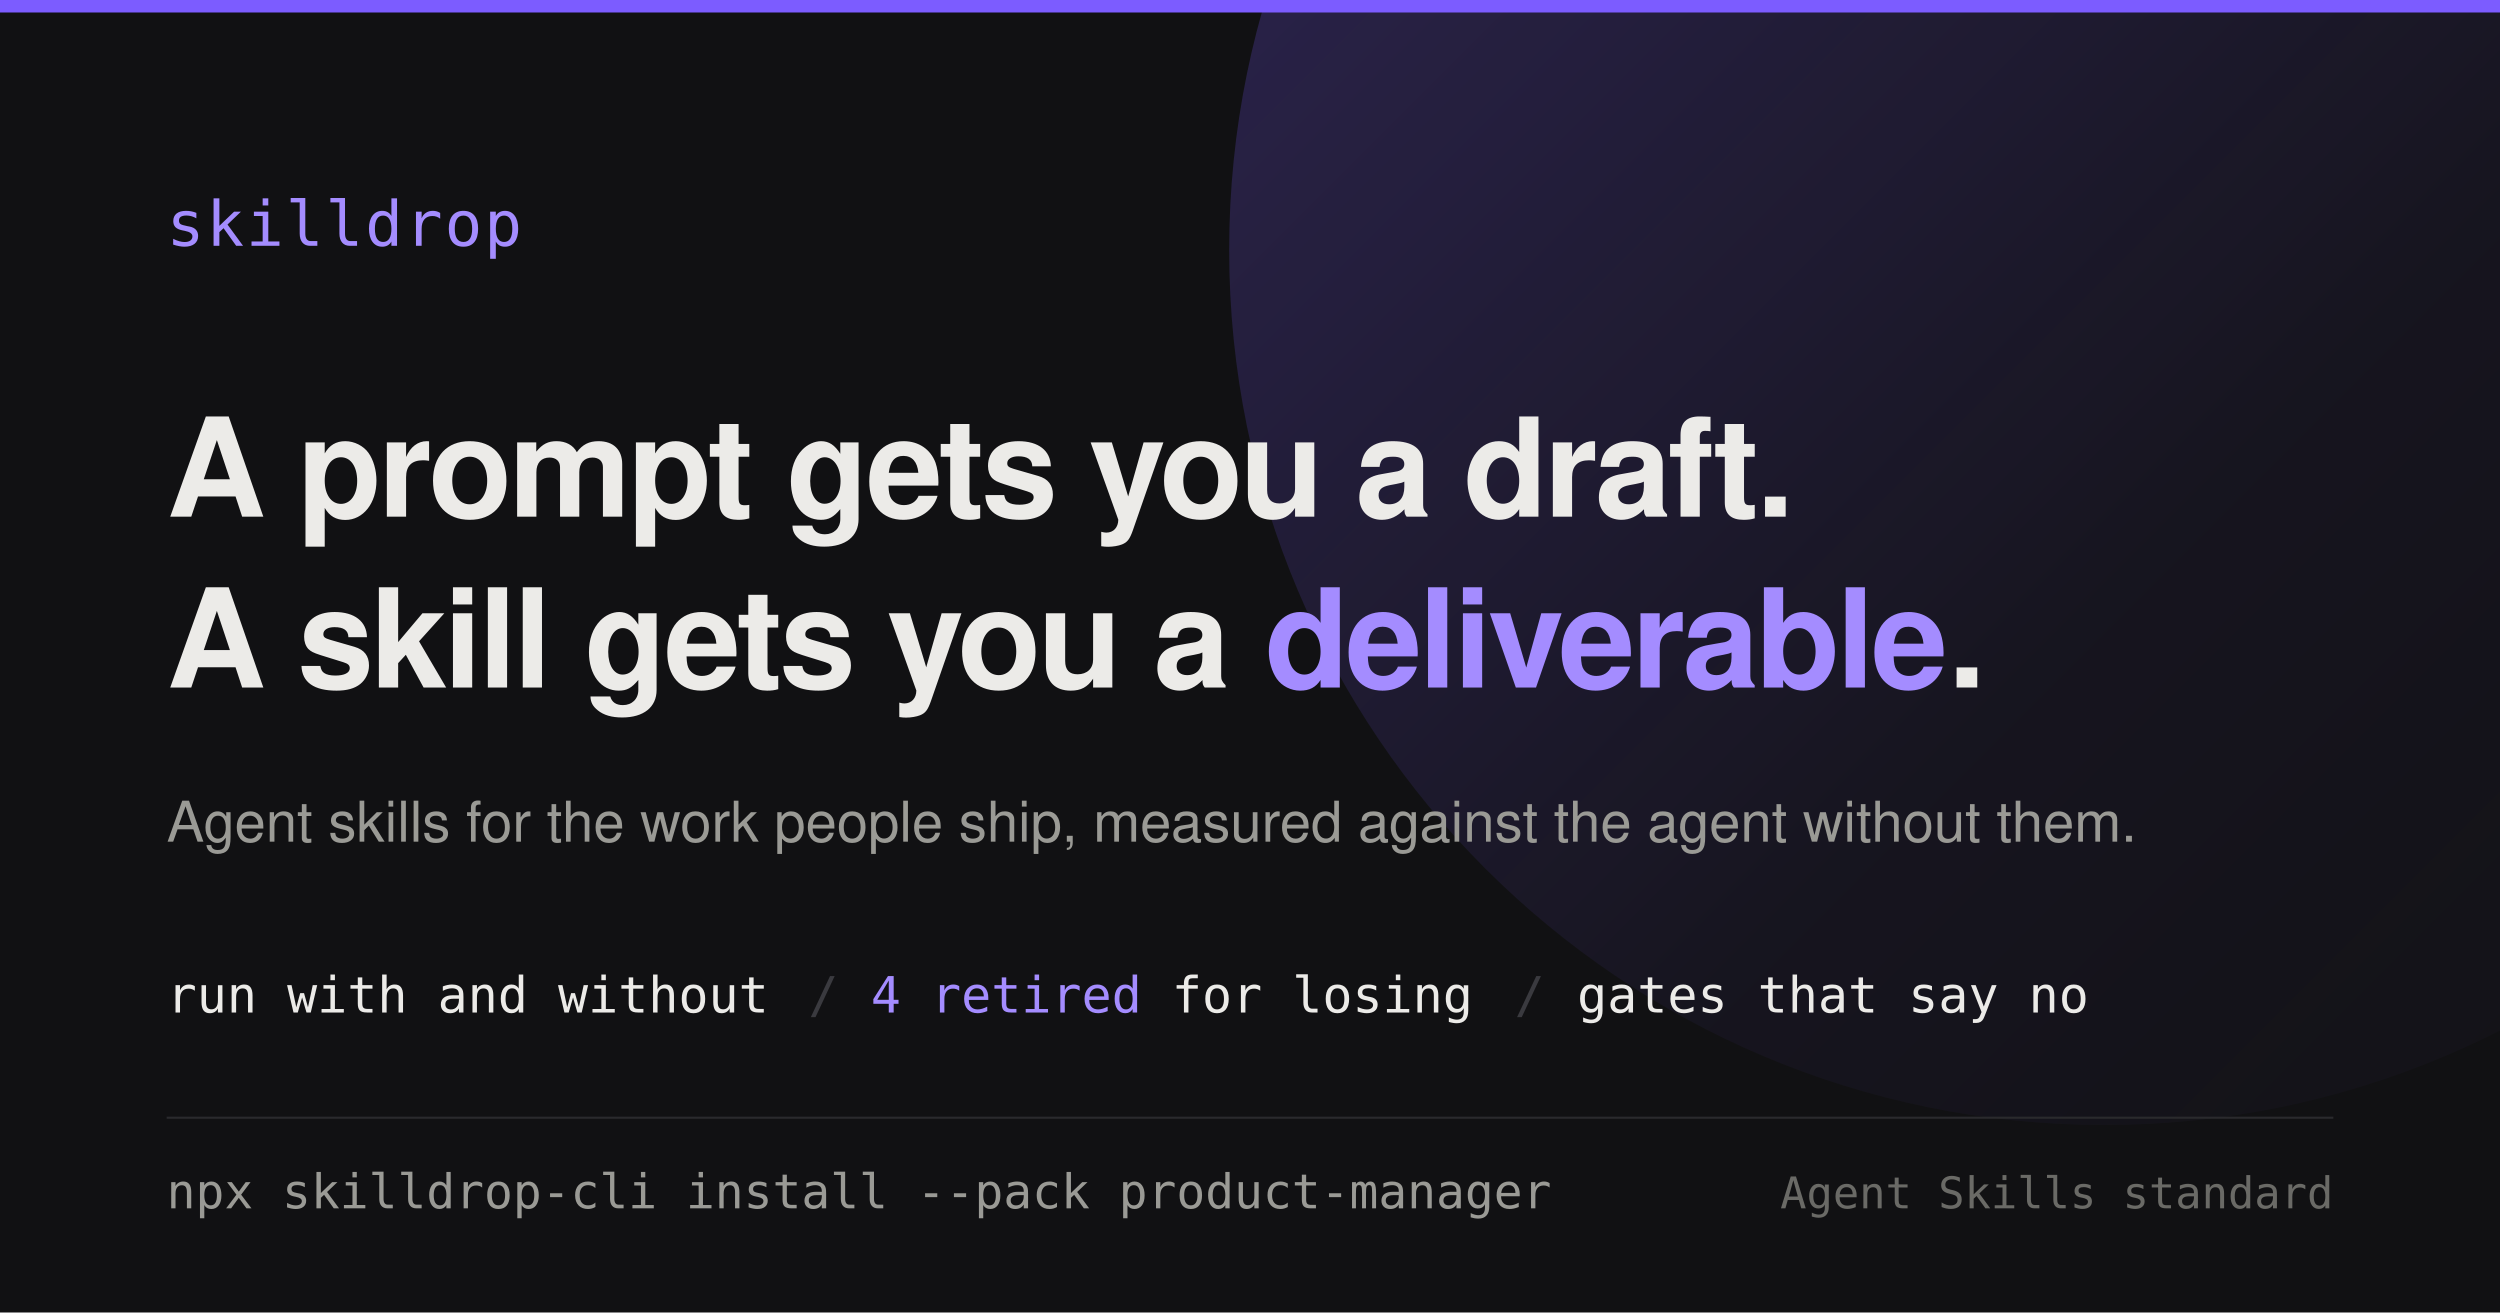
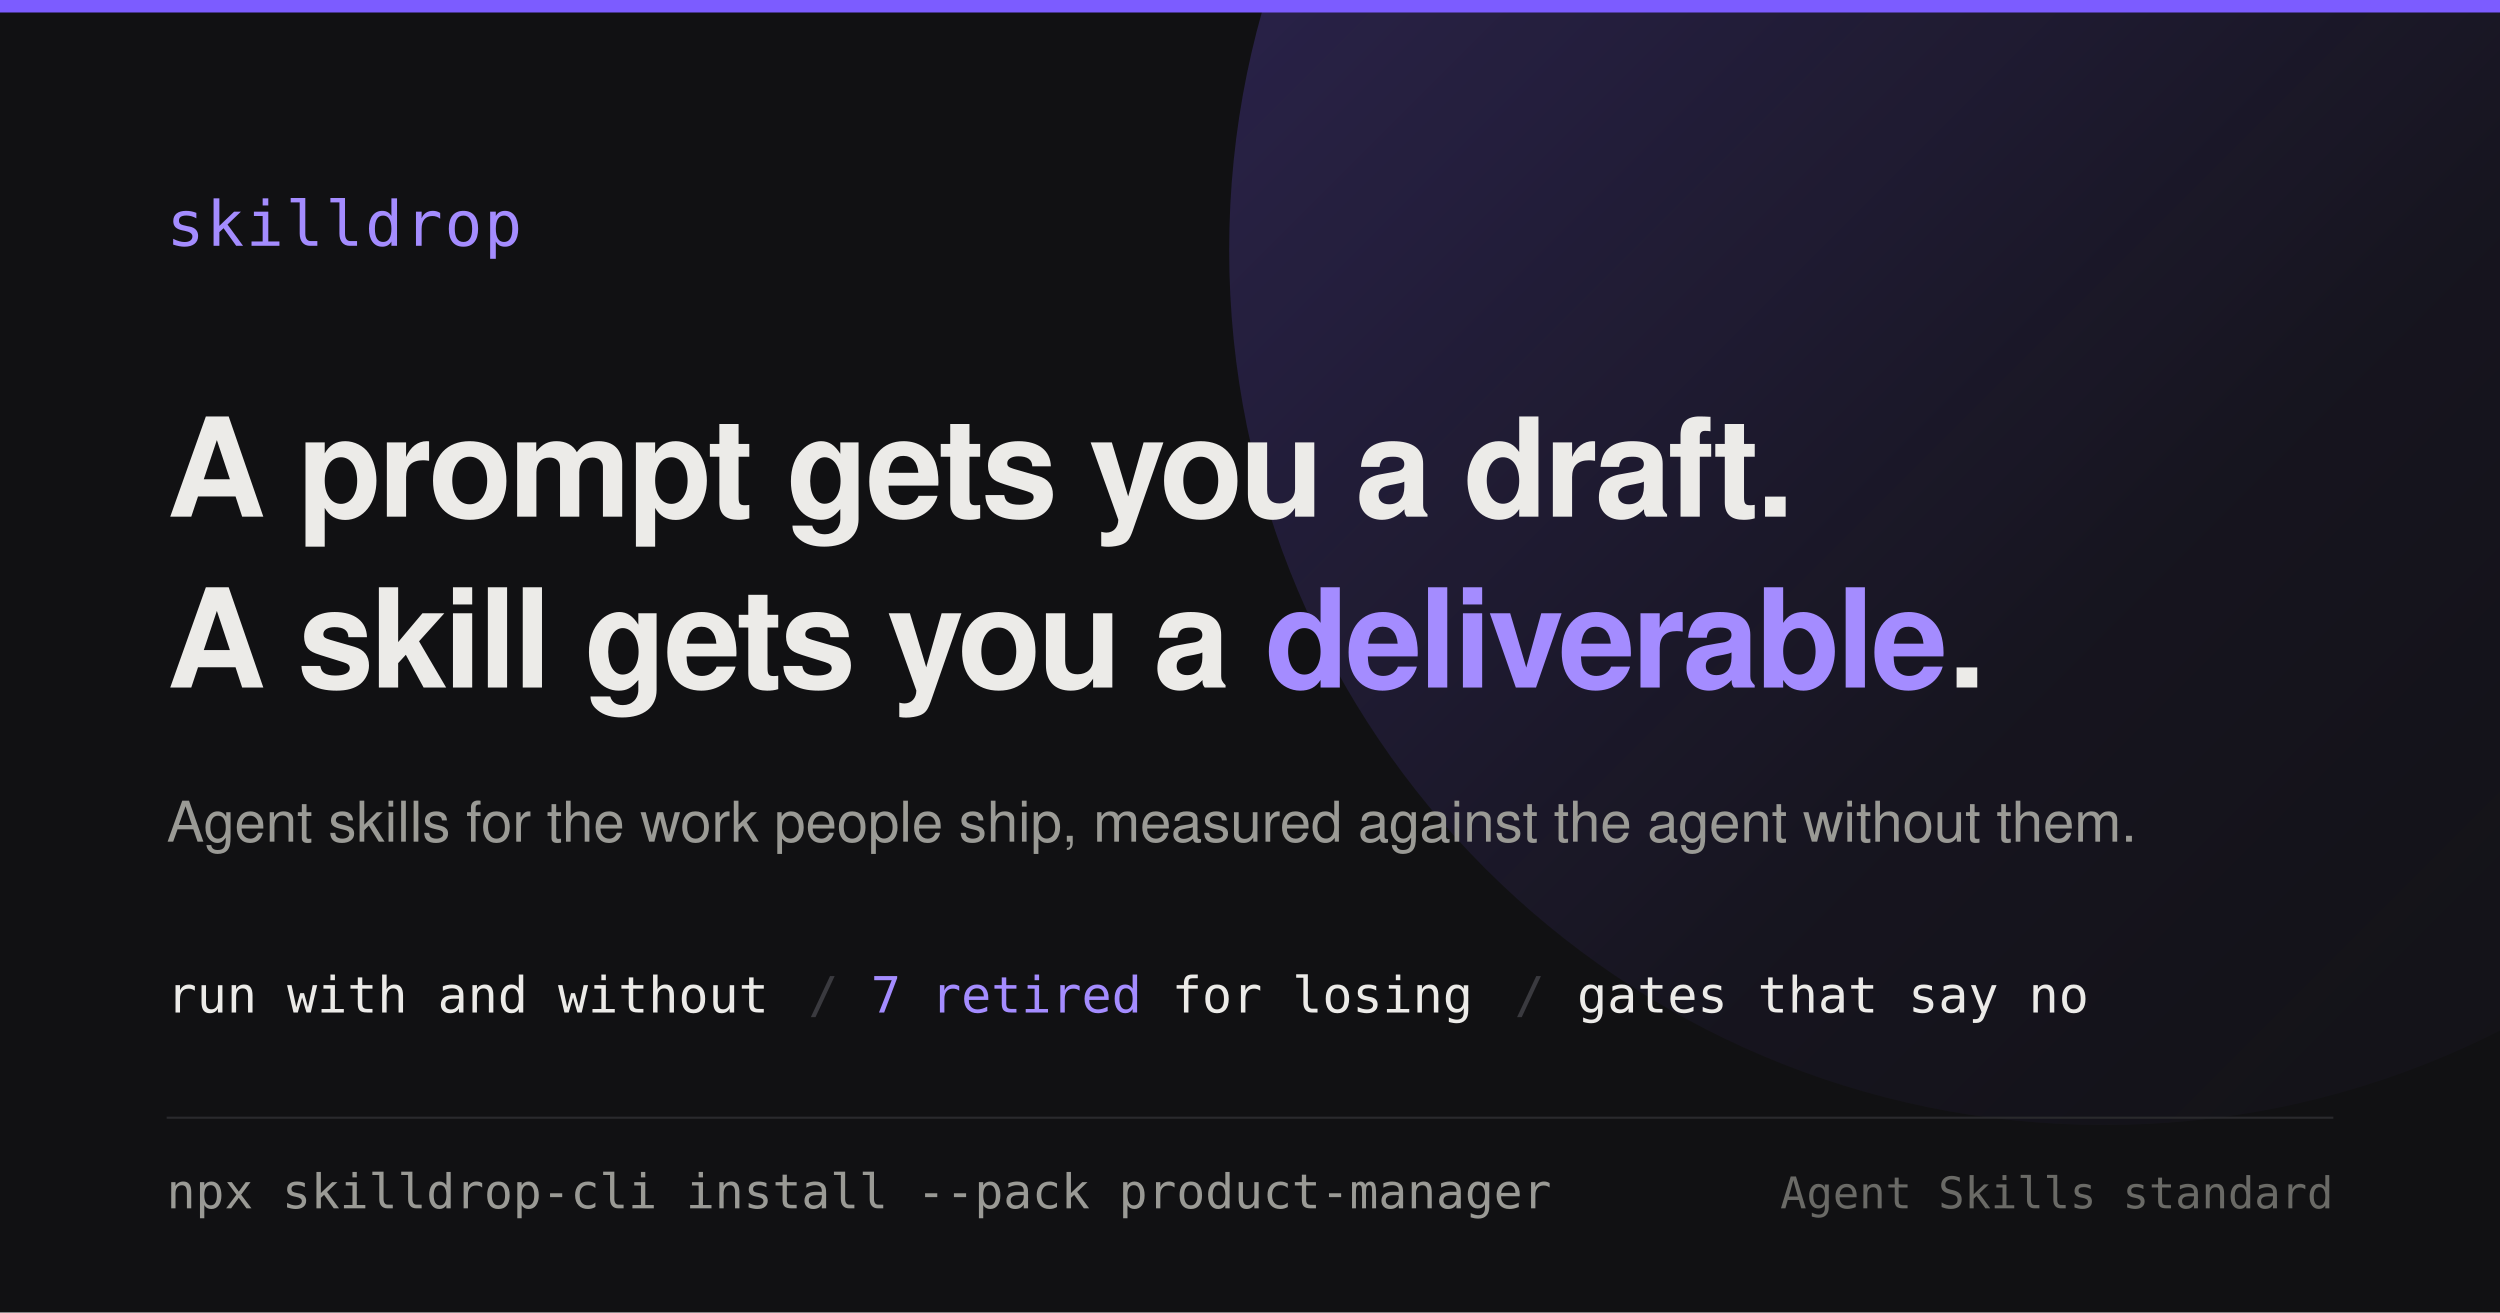
- <svg xmlns="http://www.w3.org/2000/svg" width="1200" height="630" viewBox="0 0 1200 630" role="img" aria-label="skilldrop — a prompt gets you a draft, a skill gets you a deliverable. Skills are run with and without themselves; 4 were retired for losing.">
+ <svg xmlns="http://www.w3.org/2000/svg" width="1200" height="630" viewBox="0 0 1200 630" role="img" aria-label="skilldrop — a prompt gets you a draft, a skill gets you a deliverable. Skills are run with and without themselves; 7 were retired for losing.">
  <defs>
    <linearGradient id="glow" x1="0" y1="0" x2="1" y2="1">
      <stop offset="0%" stop-color="#7c5cff" stop-opacity="0.30" />
      <stop offset="60%" stop-color="#7c5cff" stop-opacity="0.05" />
      <stop offset="100%" stop-color="#7c5cff" stop-opacity="0" />
    </linearGradient>
    <style>
      .sans { font-family: "Helvetica Neue", Helvetica, Arial, sans-serif; }
      .mono { font-family: "SF Mono", Menlo, Consolas, "DejaVu Sans Mono", monospace; }
    </style>
  </defs>
  <rect width="1200" height="630" fill="#111113" />
  <circle cx="1010" cy="120" r="420" fill="url(#glow)" />
  <rect x="0" y="0" width="1200" height="6" fill="#7c5cff" />
  <text class="mono" x="80" y="118" font-size="30" fill="#a48cff" letter-spacing="1">skilldrop</text>
  <text class="sans" x="80" y="248" font-size="66" font-weight="700" fill="#ecebe8" letter-spacing="-1.6">A prompt gets you a draft.</text>
  <text class="sans" x="80" y="330" font-size="66" font-weight="700" fill="#ecebe8" letter-spacing="-1.6">A skill gets you a <tspan fill="#a48cff">deliverable</tspan>.</text>
  <text class="sans" x="80" y="404" font-size="27" fill="#9a9a95">Agent skills for the work people ship, measured against the agent without them.</text>
  <text class="mono" x="80" y="486" font-size="24" fill="#ecebe8">run with and without</text>
  <text class="mono" x="388" y="486" font-size="24" fill="#3a3a3f">/</text>
  <text class="mono" x="418" y="486" font-size="24" fill="#ecebe8">
-     <tspan fill="#a48cff">4 retired</tspan> for losing</text>
+     <tspan fill="#a48cff">7 retired</tspan> for losing</text>
  <text class="mono" x="727" y="486" font-size="24" fill="#3a3a3f">/</text>
  <text class="mono" x="757" y="486" font-size="24" fill="#ecebe8">gates that say no</text>
  <rect x="80" y="536" width="1040" height="1" fill="#2a2a2d" />
  <text class="mono" x="80" y="580" font-size="23" fill="#9a9a95">npx skilldrop-cli install --pack product-manager</text>
  <text class="mono" x="1120" y="580" font-size="21" fill="#6a6a66" text-anchor="end">Agent Skills standard</text>
</svg>
